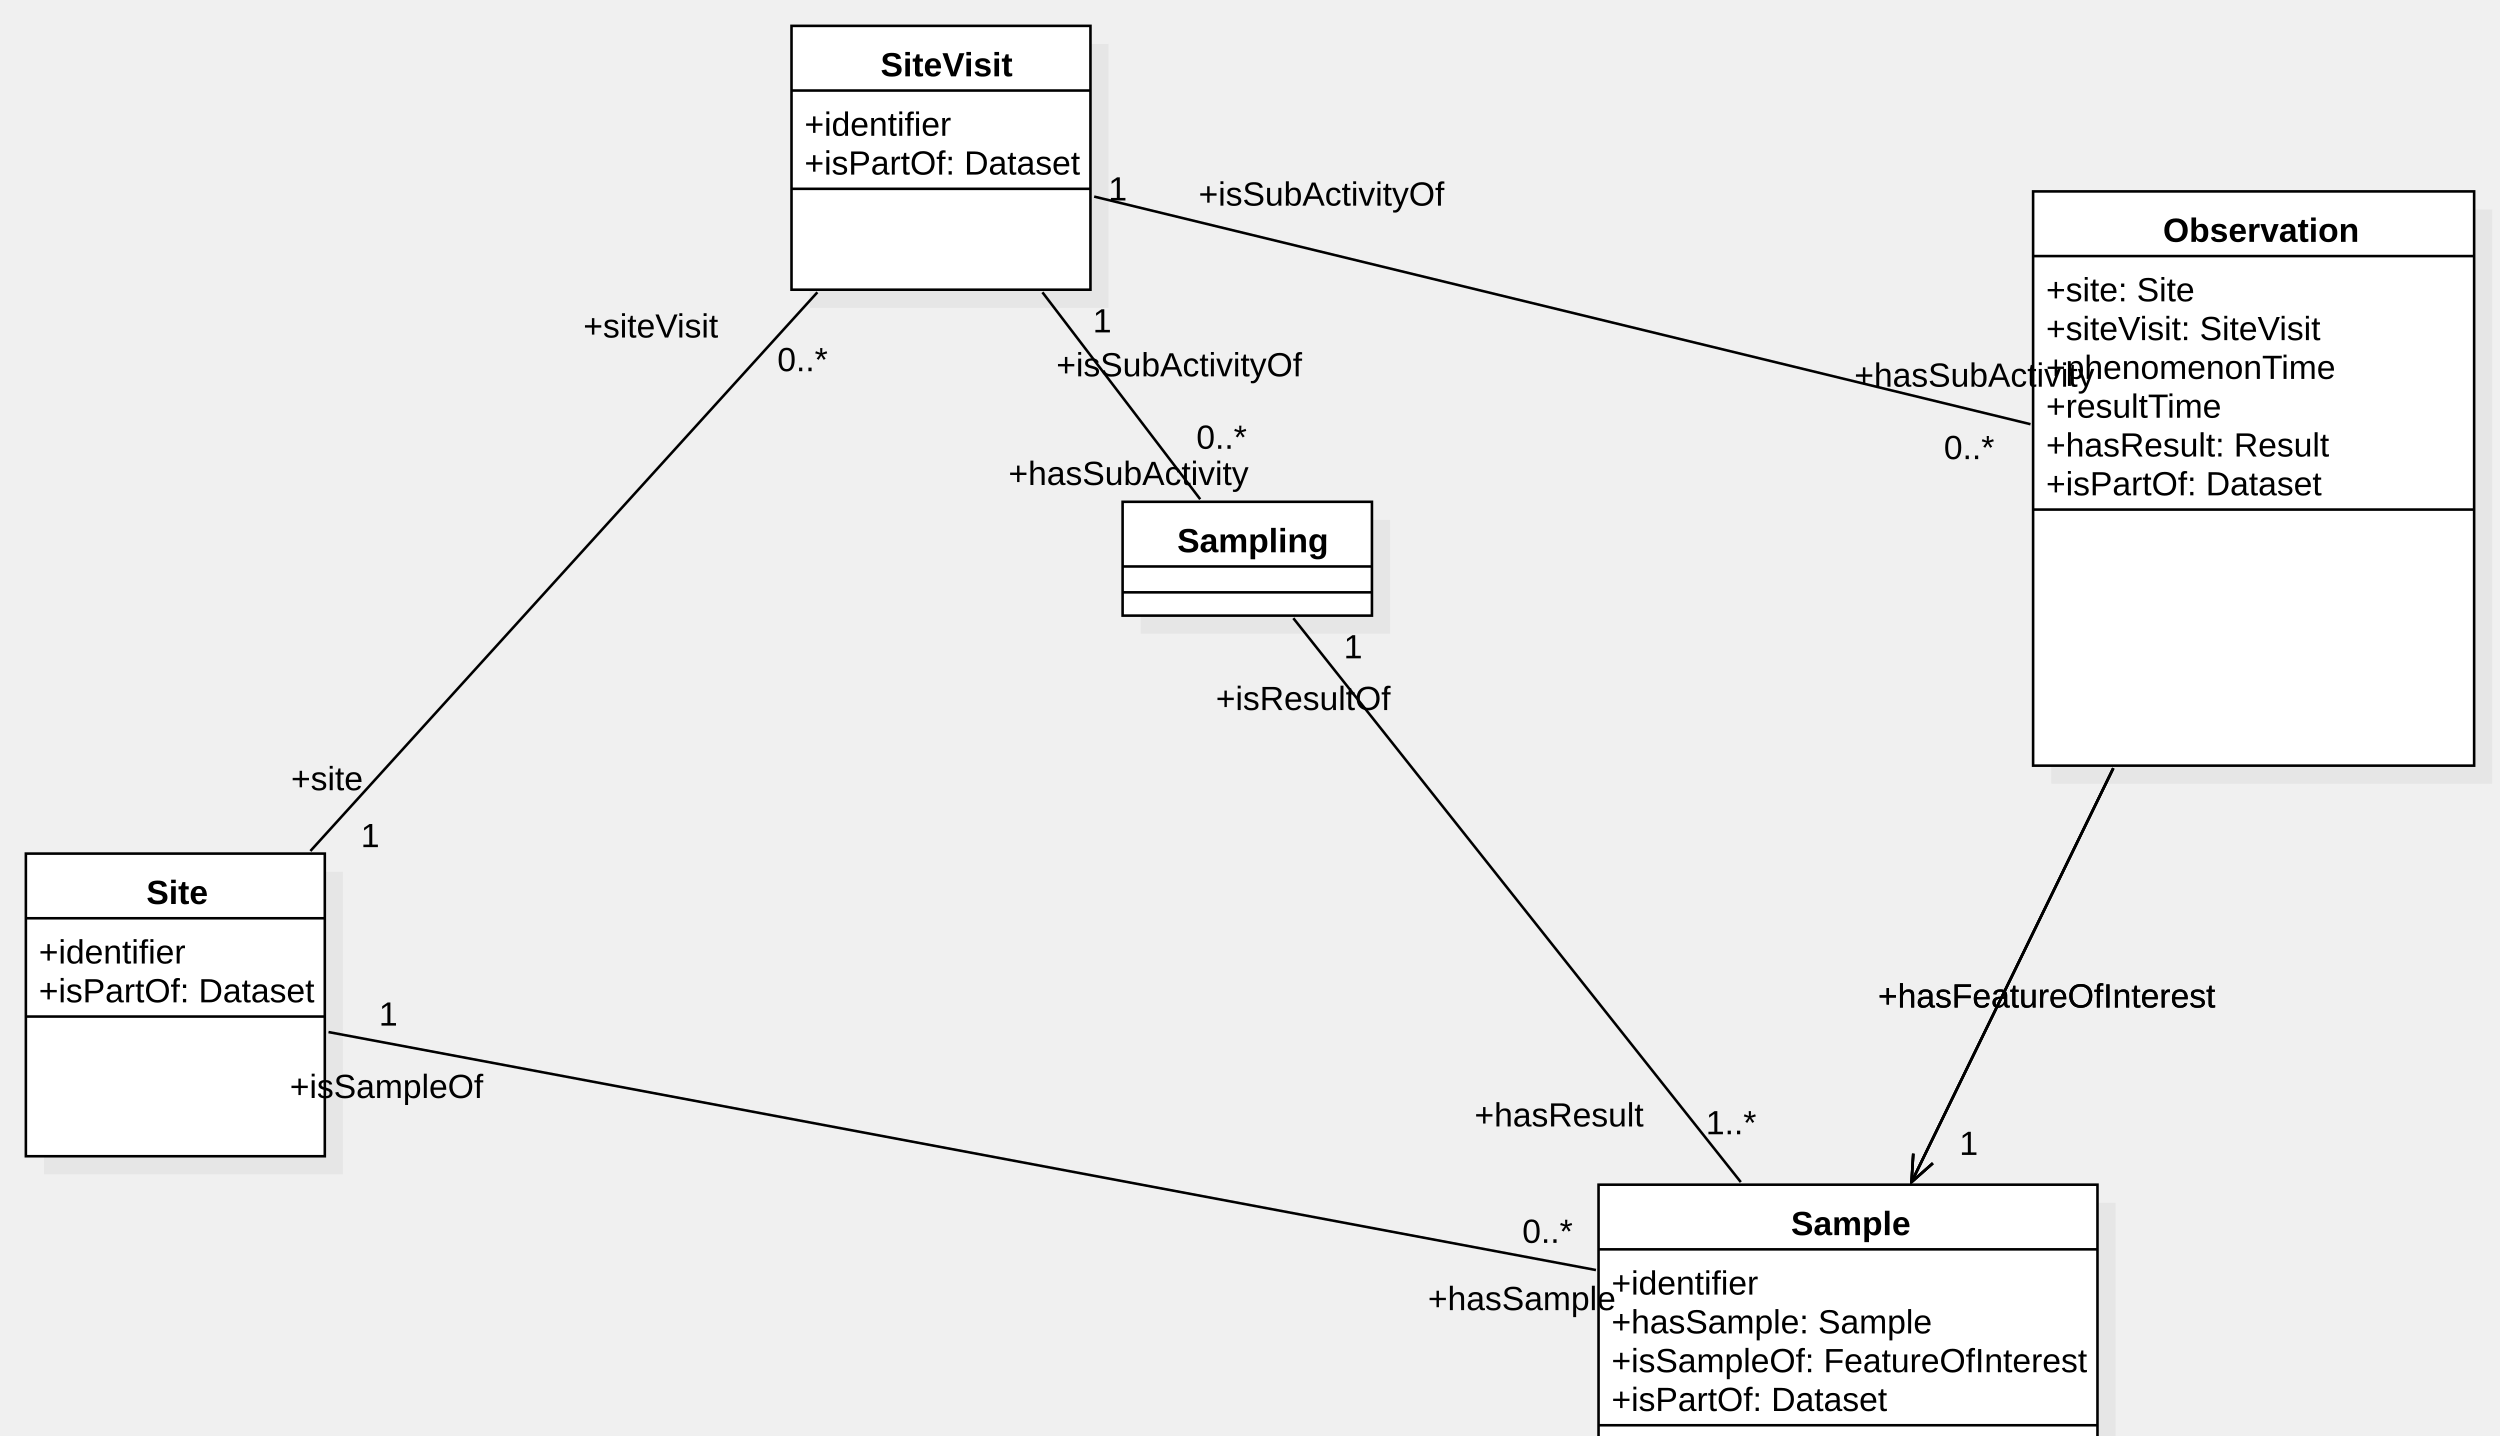
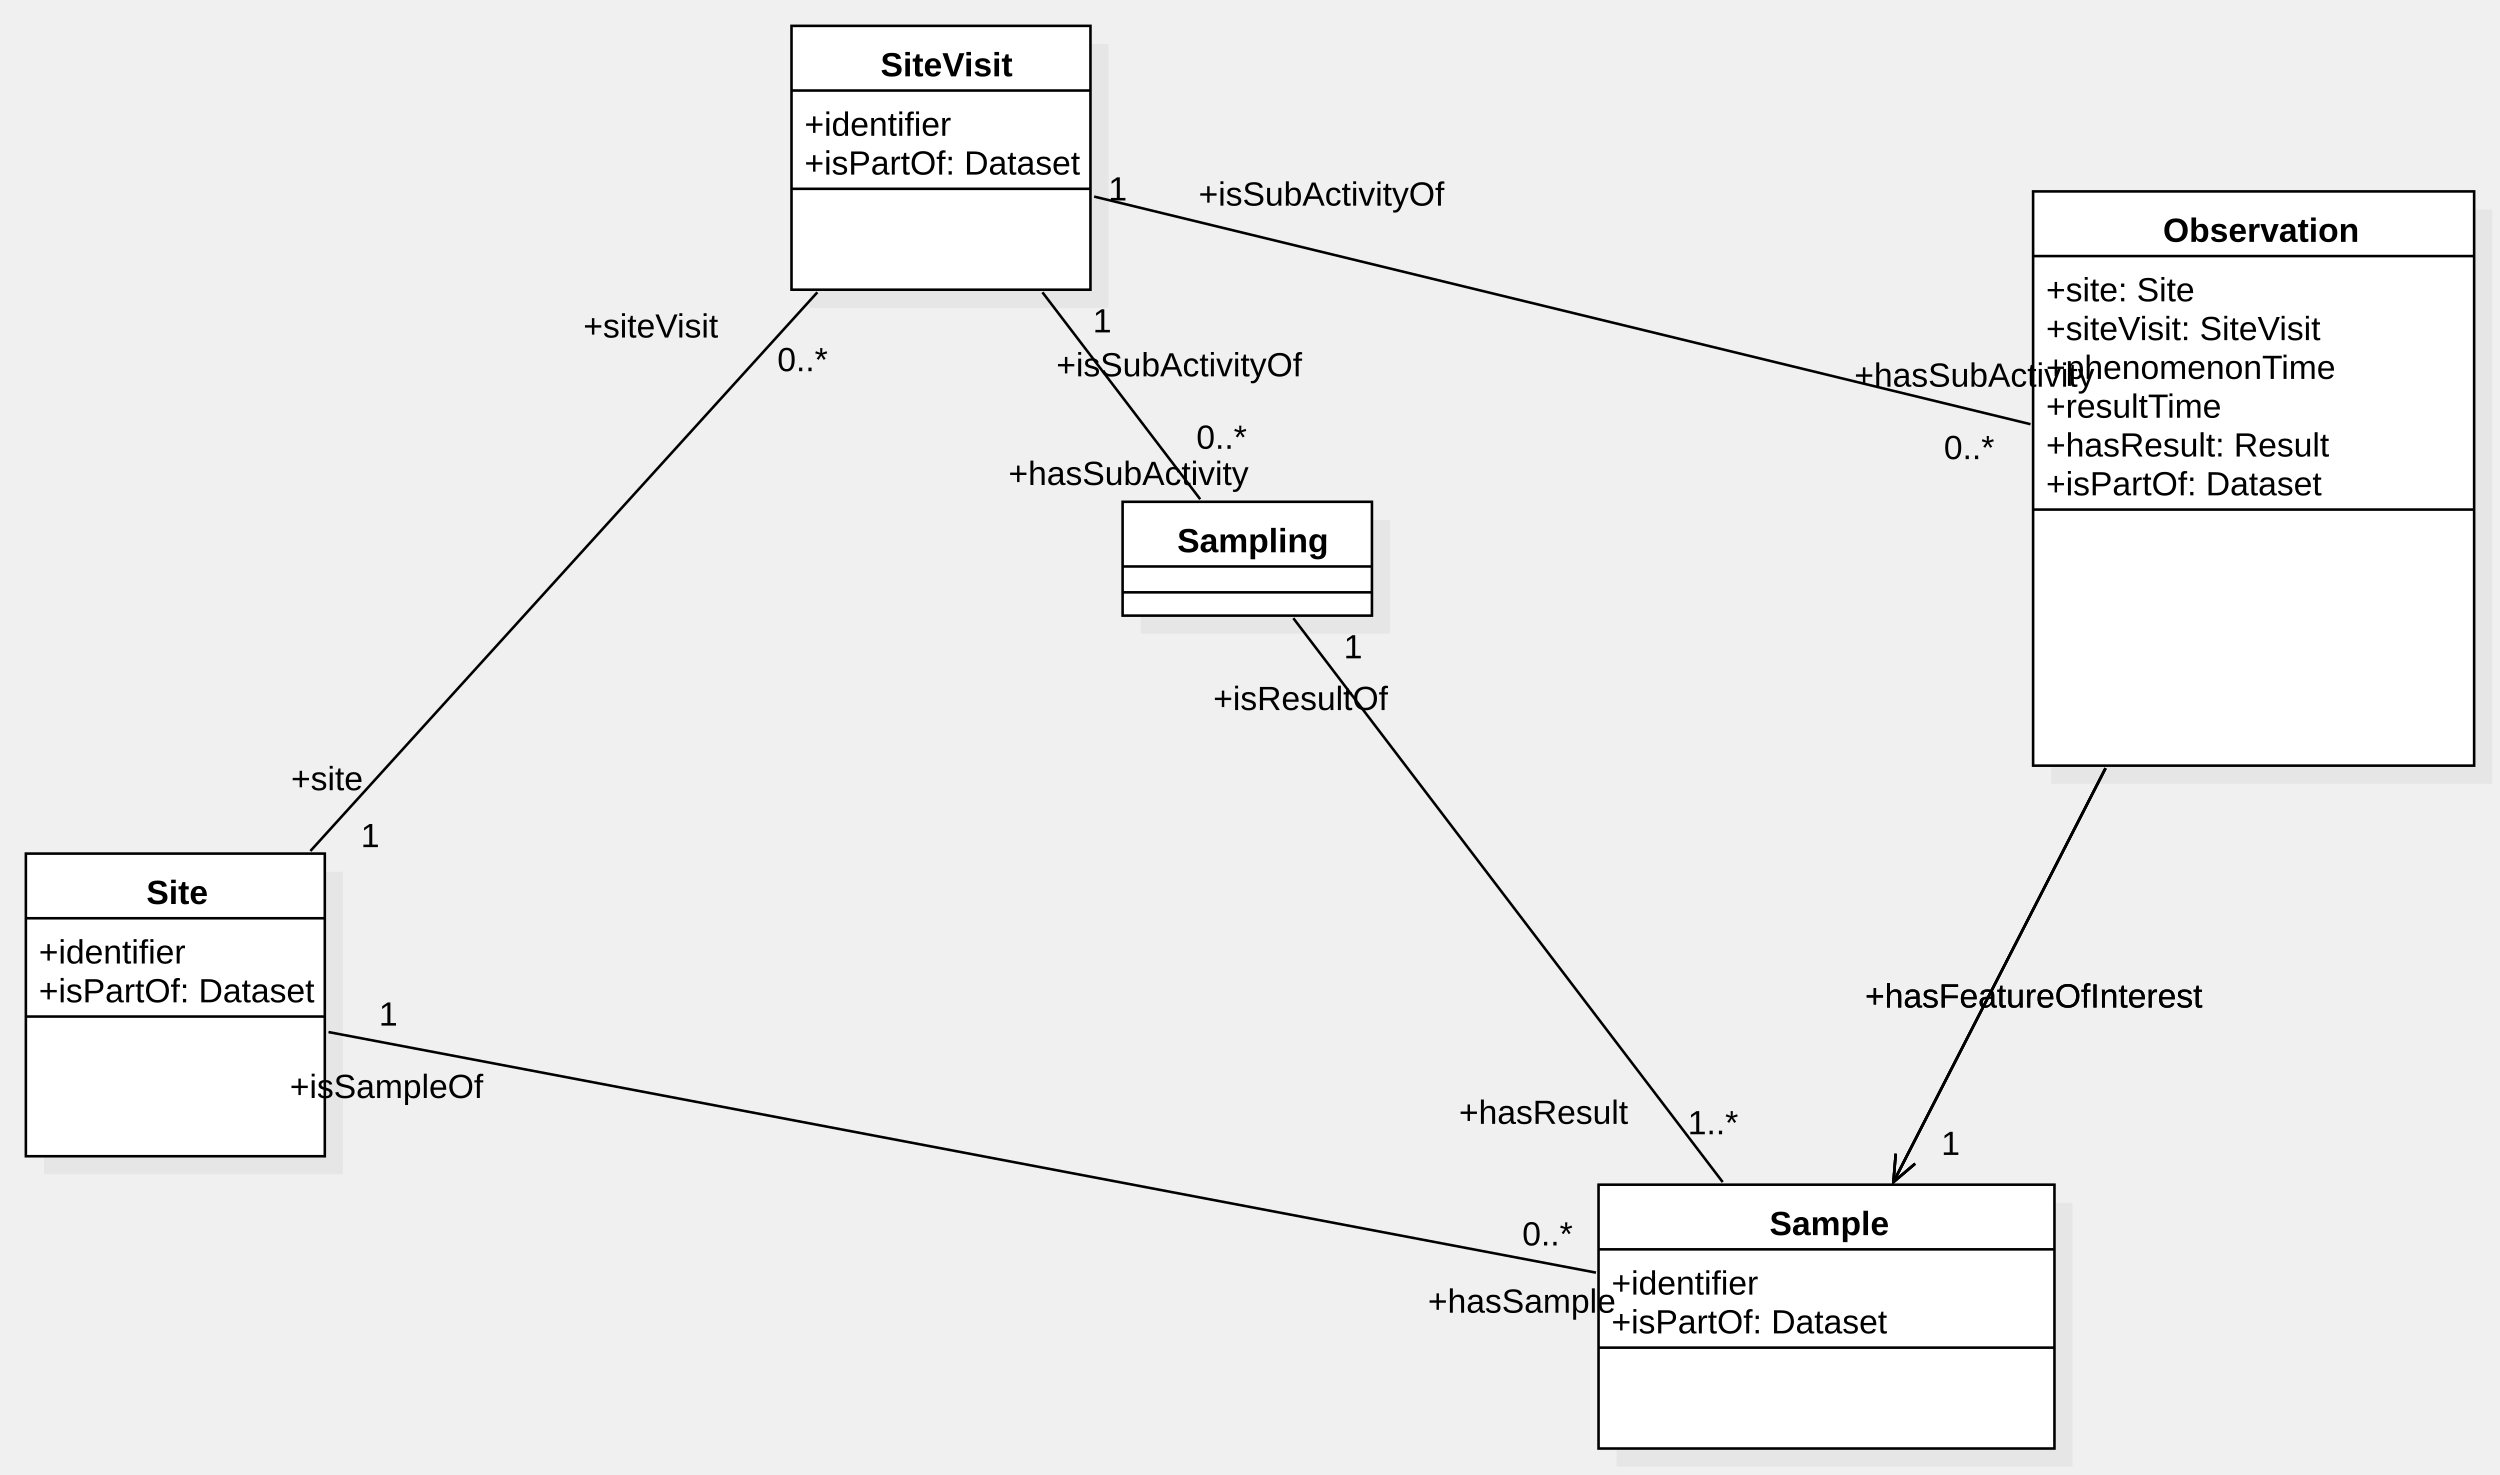
- <svg xmlns="http://www.w3.org/2000/svg" height="555" version="1.1" width="966.503">
+ <svg xmlns="http://www.w3.org/2000/svg" height="570" version="1.1" width="966.503">
  <defs />
  <g>
    <g transform="translate(-254,-110) scale(1,1)">
      <rect fill="#C0C0C0" height="117" opacity="0.2" stroke="none" width="115.571" x="271" y="447" />
    </g>
    <g transform="translate(-254,-110) scale(1,1)">
      <rect fill="#ffffff" height="117" stroke="none" width="115.571" x="264" y="440" />
    </g>
    <g transform="translate(-254,-110) scale(1,1)">
      <path d="M 264 440 L 379.571 440 L 379.571 557 L 264 557 L 264 440 Z Z" fill="none" stroke="#000000" stroke-miterlimit="10" />
    </g>
    <g transform="translate(-254,-110) scale(1,1)">
      <path d="M 264 465 L 379.571 465" fill="none" stroke="#000000" stroke-miterlimit="10" />
    </g>
    <g transform="translate(-254,-110) scale(1,1)">
      <path d="M 264 503 L 379.571 503" fill="none" stroke="#000000" stroke-miterlimit="10" />
    </g>
    <g transform="translate(-254,-110) scale(1,1)">
      <g>
        <path fill="none" stroke="none" />
        <text fill="#000000" font-family="Arial" font-size="13px" font-style="normal" font-weight="bold" stroke="none" text-decoration="none" x="310.585" y="459.5">Site</text>
      </g>
    </g>
    <g transform="translate(-254,-110) scale(1,1)">
      <g>
        <path fill="none" stroke="none" />
        <text fill="#000000" font-family="Arial" font-size="13px" font-style="normal" font-weight="normal" stroke="none" text-decoration="none" x="269" y="482.5">+identifier</text>
      </g>
    </g>
    <g transform="translate(-254,-110) scale(1,1)">
      <g>
        <path fill="none" stroke="none" />
        <text fill="#000000" font-family="Arial" font-size="13px" font-style="normal" font-weight="normal" stroke="none" text-decoration="none" x="269" y="497.5">+isPartOf: Dataset</text>
      </g>
    </g>
    <g transform="translate(-254,-110) scale(1,1)">
      <rect fill="#C0C0C0" height="102" opacity="0.2" stroke="none" width="115.571" x="567" y="127" />
    </g>
    <g transform="translate(-254,-110) scale(1,1)">
      <rect fill="#ffffff" height="102" stroke="none" width="115.571" x="560" y="120" />
    </g>
    <g transform="translate(-254,-110) scale(1,1)">
      <path d="M 560 120 L 675.571 120 L 675.571 222 L 560 222 L 560 120 Z Z" fill="none" stroke="#000000" stroke-miterlimit="10" />
    </g>
    <g transform="translate(-254,-110) scale(1,1)">
      <path d="M 560 145 L 675.571 145" fill="none" stroke="#000000" stroke-miterlimit="10" />
    </g>
    <g transform="translate(-254,-110) scale(1,1)">
      <path d="M 560 183 L 675.571 183" fill="none" stroke="#000000" stroke-miterlimit="10" />
    </g>
    <g transform="translate(-254,-110) scale(1,1)">
      <g>
        <path fill="none" stroke="none" />
        <text fill="#000000" font-family="Arial" font-size="13px" font-style="normal" font-weight="bold" stroke="none" text-decoration="none" x="594.423" y="139.5">SiteVisit</text>
      </g>
    </g>
    <g transform="translate(-254,-110) scale(1,1)">
      <g>
        <path fill="none" stroke="none" />
        <text fill="#000000" font-family="Arial" font-size="13px" font-style="normal" font-weight="normal" stroke="none" text-decoration="none" x="565" y="162.5">+identifier</text>
      </g>
    </g>
    <g transform="translate(-254,-110) scale(1,1)">
      <g>
        <path fill="none" stroke="none" />
        <text fill="#000000" font-family="Arial" font-size="13px" font-style="normal" font-weight="normal" stroke="none" text-decoration="none" x="565" y="177.5">+isPartOf: Dataset</text>
      </g>
    </g>
    <g transform="translate(-254,-110) scale(1,1)">
      <path d="M 374 439 L 570 223" fill="none" stroke="#000000" stroke-miterlimit="10" />
    </g>
    <g transform="translate(-254,-110) scale(1,1)">
      <g>
        <path fill="none" stroke="none" />
        <text fill="#000000" font-family="Arial" font-size="13px" font-style="normal" font-weight="normal" stroke="none" text-decoration="none" x="366.506" y="415.5">+site</text>
      </g>
    </g>
    <g transform="translate(-254,-110) scale(1,1)">
      <g>
        <path fill="none" stroke="none" />
        <text fill="#000000" font-family="Arial" font-size="13px" font-style="normal" font-weight="normal" stroke="none" text-decoration="none" x="393.5" y="437.5">1</text>
      </g>
    </g>
    <g transform="translate(-254,-110) scale(1,1)">
      <g>
        <path fill="none" stroke="none" />
        <text fill="#000000" font-family="Arial" font-size="13px" font-style="normal" font-weight="normal" stroke="none" text-decoration="none" x="479.506" y="240.5">+siteVisit</text>
      </g>
    </g>
    <g transform="translate(-254,-110) scale(1,1)">
      <g>
        <path fill="none" stroke="none" />
        <text fill="#000000" font-family="Arial" font-size="13px" font-style="normal" font-weight="normal" stroke="none" text-decoration="none" x="554.5" y="253.5">0..*</text>
      </g>
    </g>
    <g transform="translate(-254,-110) scale(1,1)">
-       <rect fill="#C0C0C0" height="102" opacity="0.2" stroke="none" width="192.885" x="879" y="575" />
-     </g>
-     <g transform="translate(-254,-110) scale(1,1)">
-       <rect fill="#ffffff" height="102" stroke="none" width="192.885" x="872" y="568" />
-     </g>
-     <g transform="translate(-254,-110) scale(1,1)">
-       <path d="M 872 568 L 1064.885 568 L 1064.885 670 L 872 670 L 872 568 Z Z" fill="none" stroke="#000000" stroke-miterlimit="10" />
-     </g>
-     <g transform="translate(-254,-110) scale(1,1)">
-       <path d="M 872 593 L 1064.885 593" fill="none" stroke="#000000" stroke-miterlimit="10" />
-     </g>
-     <g transform="translate(-254,-110) scale(1,1)">
-       <path d="M 872 661 L 1064.885 661" fill="none" stroke="#000000" stroke-miterlimit="10" />
-     </g>
-     <g transform="translate(-254,-110) scale(1,1)">
-       <g>
-         <path fill="none" stroke="none" />
-         <text fill="#000000" font-family="Arial" font-size="13px" font-style="normal" font-weight="bold" stroke="none" text-decoration="none" x="946.404" y="587.5">Sample</text>
+       <rect fill="#C0C0C0" height="102" opacity="0.2" stroke="none" width="176.254" x="879" y="575" />
+     </g>
+     <g transform="translate(-254,-110) scale(1,1)">
+       <rect fill="#ffffff" height="102" stroke="none" width="176.254" x="872" y="568" />
+     </g>
+     <g transform="translate(-254,-110) scale(1,1)">
+       <path d="M 872 568 L 1048.254 568 L 1048.254 670 L 872 670 L 872 568 Z Z" fill="none" stroke="#000000" stroke-miterlimit="10" />
+     </g>
+     <g transform="translate(-254,-110) scale(1,1)">
+       <path d="M 872 593 L 1048.254 593" fill="none" stroke="#000000" stroke-miterlimit="10" />
+     </g>
+     <g transform="translate(-254,-110) scale(1,1)">
+       <path d="M 872 631 L 1048.254 631" fill="none" stroke="#000000" stroke-miterlimit="10" />
+     </g>
+     <g transform="translate(-254,-110) scale(1,1)">
+       <g>
+         <path fill="none" stroke="none" />
+         <text fill="#000000" font-family="Arial" font-size="13px" font-style="normal" font-weight="bold" stroke="none" text-decoration="none" x="938.088" y="587.5">Sample</text>
      </g>
    </g>
    <g transform="translate(-254,-110) scale(1,1)">
      <g>
        <path fill="none" stroke="none" />
        <text fill="#000000" font-family="Arial" font-size="13px" font-style="normal" font-weight="normal" stroke="none" text-decoration="none" x="877" y="610.5">+identifier</text>
      </g>
    </g>
    <g transform="translate(-254,-110) scale(1,1)">
      <g>
        <path fill="none" stroke="none" />
-         <text fill="#000000" font-family="Arial" font-size="13px" font-style="normal" font-weight="normal" stroke="none" text-decoration="none" x="877" y="625.5">+hasSample: Sample</text>
-       </g>
-     </g>
-     <g transform="translate(-254,-110) scale(1,1)">
-       <g>
-         <path fill="none" stroke="none" />
-         <text fill="#000000" font-family="Arial" font-size="13px" font-style="normal" font-weight="normal" stroke="none" text-decoration="none" x="877" y="640.5">+isSampleOf: FeatureOfInterest</text>
-       </g>
-     </g>
-     <g transform="translate(-254,-110) scale(1,1)">
-       <g>
-         <path fill="none" stroke="none" />
-         <text fill="#000000" font-family="Arial" font-size="13px" font-style="normal" font-weight="normal" stroke="none" text-decoration="none" x="877" y="655.5">+isPartOf: Dataset</text>
+         <text fill="#000000" font-family="Arial" font-size="13px" font-style="normal" font-weight="normal" stroke="none" text-decoration="none" x="877" y="625.5">+isPartOf: Dataset</text>
      </g>
    </g>
    <g transform="translate(-254,-110) scale(1,1)">
      <rect fill="#C0C0C0" height="222" opacity="0.2" stroke="none" width="170.503" x="1047" y="191" />
    </g>
    <g transform="translate(-254,-110) scale(1,1)">
      <rect fill="#ffffff" height="222" stroke="none" width="170.503" x="1040" y="184" />
    </g>
    <g transform="translate(-254,-110) scale(1,1)">
      <path d="M 1040 184 L 1210.503 184 L 1210.503 406 L 1040 406 L 1040 184 Z Z" fill="none" stroke="#000000" stroke-miterlimit="10" />
    </g>
    <g transform="translate(-254,-110) scale(1,1)">
      <path d="M 1040 209 L 1210.503 209" fill="none" stroke="#000000" stroke-miterlimit="10" />
    </g>
    <g transform="translate(-254,-110) scale(1,1)">
      <path d="M 1040 307 L 1210.503 307" fill="none" stroke="#000000" stroke-miterlimit="10" />
    </g>
    <g transform="translate(-254,-110) scale(1,1)">
      <g>
        <path fill="none" stroke="none" />
        <text fill="#000000" font-family="Arial" font-size="13px" font-style="normal" font-weight="bold" stroke="none" text-decoration="none" x="1090.206" y="203.5">Observation</text>
      </g>
    </g>
    <g transform="translate(-254,-110) scale(1,1)">
      <g>
        <path fill="none" stroke="none" />
        <text fill="#000000" font-family="Arial" font-size="13px" font-style="normal" font-weight="normal" stroke="none" text-decoration="none" x="1045" y="226.5">+site: Site</text>
      </g>
    </g>
    <g transform="translate(-254,-110) scale(1,1)">
      <g>
        <path fill="none" stroke="none" />
        <text fill="#000000" font-family="Arial" font-size="13px" font-style="normal" font-weight="normal" stroke="none" text-decoration="none" x="1045" y="241.5">+siteVisit: SiteVisit</text>
      </g>
    </g>
    <g transform="translate(-254,-110) scale(1,1)">
      <g>
        <path fill="none" stroke="none" />
        <text fill="#000000" font-family="Arial" font-size="13px" font-style="normal" font-weight="normal" stroke="none" text-decoration="none" x="1045" y="256.5">+phenomenonTime</text>
      </g>
    </g>
    <g transform="translate(-254,-110) scale(1,1)">
      <g>
        <path fill="none" stroke="none" />
        <text fill="#000000" font-family="Arial" font-size="13px" font-style="normal" font-weight="normal" stroke="none" text-decoration="none" x="1045" y="271.5">+resultTime</text>
      </g>
    </g>
    <g transform="translate(-254,-110) scale(1,1)">
      <g>
        <path fill="none" stroke="none" />
        <text fill="#000000" font-family="Arial" font-size="13px" font-style="normal" font-weight="normal" stroke="none" text-decoration="none" x="1045" y="286.5">+hasResult: Result</text>
      </g>
    </g>
    <g transform="translate(-254,-110) scale(1,1)">
      <g>
        <path fill="none" stroke="none" />
        <text fill="#000000" font-family="Arial" font-size="13px" font-style="normal" font-weight="normal" stroke="none" text-decoration="none" x="1045" y="301.5">+isPartOf: Dataset</text>
      </g>
    </g>
    <g transform="translate(-254,-110) scale(1,1)">
      <path d="M 677 186 L 1039 274" fill="none" stroke="#000000" stroke-miterlimit="10" />
    </g>
    <g transform="translate(-254,-110) scale(1,1)">
      <g>
        <path fill="none" stroke="none" />
        <text fill="#000000" font-family="Arial" font-size="13px" font-style="normal" font-weight="normal" stroke="none" text-decoration="none" x="717.371" y="189.5">+isSubActivityOf</text>
      </g>
    </g>
    <g transform="translate(-254,-110) scale(1,1)">
      <g>
        <path fill="none" stroke="none" />
        <text fill="#000000" font-family="Arial" font-size="13px" font-style="normal" font-weight="normal" stroke="none" text-decoration="none" x="682.5" y="187.5">1</text>
      </g>
    </g>
    <g transform="translate(-254,-110) scale(1,1)">
      <g>
        <path fill="none" stroke="none" />
        <text fill="#000000" font-family="Arial" font-size="13px" font-style="normal" font-weight="normal" stroke="none" text-decoration="none" x="970.871" y="259.5">+hasSubActivity</text>
      </g>
    </g>
    <g transform="translate(-254,-110) scale(1,1)">
      <g>
        <path fill="none" stroke="none" />
        <text fill="#000000" font-family="Arial" font-size="13px" font-style="normal" font-weight="normal" stroke="none" text-decoration="none" x="1005.5" y="287.5">0..*</text>
      </g>
    </g>
    <g transform="translate(-254,-110) scale(1,1)">
-       <path d="M 1071 407 L 993 567" fill="none" stroke="#000000" stroke-miterlimit="10" />
-     </g>
-     <g transform="translate(-254,-110) scale(1,1)">
-       <path d="M 993.669 556.02 L 993 567 L 1001.237 559.71" fill="none" stroke="#000000" stroke-miterlimit="10" />
-     </g>
-     <g transform="translate(-254,-110) scale(1,1)">
-       <g>
-         <path fill="none" stroke="none" />
-         <text fill="#000000" font-family="Arial" font-size="13px" font-style="normal" font-weight="normal" stroke="none" text-decoration="none" x="980.036" y="499.5">+hasFeatureOfInterest</text>
-       </g>
-     </g>
-     <g transform="translate(-254,-110) scale(1,1)">
-       <path d="M 1071 407 L 993 567" fill="none" stroke="#000000" stroke-miterlimit="10" />
-     </g>
-     <g transform="translate(-254,-110) scale(1,1)">
-       <path d="M 993.669 556.02 L 993 567 L 1001.237 559.71" fill="none" stroke="#000000" stroke-miterlimit="10" />
-     </g>
-     <g transform="translate(-254,-110) scale(1,1)">
-       <path d="M 1071 407 L 993 567" fill="none" stroke="#000000" stroke-miterlimit="10" />
-     </g>
-     <g transform="translate(-254,-110) scale(1,1)">
-       <path d="M 993.669 556.02 L 993 567 L 1001.237 559.71" fill="none" stroke="#000000" stroke-miterlimit="10" />
-     </g>
-     <g transform="translate(-254,-110) scale(1,1)">
-       <g>
-         <path fill="none" stroke="none" />
-         <text fill="#000000" font-family="Arial" font-size="13px" font-style="normal" font-weight="normal" stroke="none" text-decoration="none" x="980.036" y="499.5">+hasFeatureOfInterest</text>
-       </g>
-     </g>
-     <g transform="translate(-254,-110) scale(1,1)">
-       <g>
-         <path fill="none" stroke="none" />
-         <text fill="#000000" font-family="Arial" font-size="13px" font-style="normal" font-weight="normal" stroke="none" text-decoration="none" x="1011.5" y="556.5">1</text>
+       <path d="M 1068 407 L 986 567" fill="none" stroke="#000000" stroke-miterlimit="10" />
+     </g>
+     <g transform="translate(-254,-110) scale(1,1)">
+       <path d="M 986.889 556.036 L 986 567 L 994.381 559.876" fill="none" stroke="#000000" stroke-miterlimit="10" />
+     </g>
+     <g transform="translate(-254,-110) scale(1,1)">
+       <g>
+         <path fill="none" stroke="none" />
+         <text fill="#000000" font-family="Arial" font-size="13px" font-style="normal" font-weight="normal" stroke="none" text-decoration="none" x="975.036" y="499.5">+hasFeatureOfInterest</text>
+       </g>
+     </g>
+     <g transform="translate(-254,-110) scale(1,1)">
+       <path d="M 1068 407 L 986 567" fill="none" stroke="#000000" stroke-miterlimit="10" />
+     </g>
+     <g transform="translate(-254,-110) scale(1,1)">
+       <path d="M 986.889 556.036 L 986 567 L 994.381 559.876" fill="none" stroke="#000000" stroke-miterlimit="10" />
+     </g>
+     <g transform="translate(-254,-110) scale(1,1)">
+       <path d="M 1068 407 L 986 567" fill="none" stroke="#000000" stroke-miterlimit="10" />
+     </g>
+     <g transform="translate(-254,-110) scale(1,1)">
+       <path d="M 986.889 556.036 L 986 567 L 994.381 559.876" fill="none" stroke="#000000" stroke-miterlimit="10" />
+     </g>
+     <g transform="translate(-254,-110) scale(1,1)">
+       <g>
+         <path fill="none" stroke="none" />
+         <text fill="#000000" font-family="Arial" font-size="13px" font-style="normal" font-weight="normal" stroke="none" text-decoration="none" x="975.036" y="499.5">+hasFeatureOfInterest</text>
+       </g>
+     </g>
+     <g transform="translate(-254,-110) scale(1,1)">
+       <g>
+         <path fill="none" stroke="none" />
+         <text fill="#000000" font-family="Arial" font-size="13px" font-style="normal" font-weight="normal" stroke="none" text-decoration="none" x="1004.5" y="556.5">1</text>
      </g>
    </g>
    <g transform="translate(-254,-110) scale(1,1)">
      <rect fill="#C0C0C0" height="44" opacity="0.2" stroke="none" width="96.395" x="695" y="311" />
    </g>
    <g transform="translate(-254,-110) scale(1,1)">
      <rect fill="#ffffff" height="44" stroke="none" width="96.395" x="688" y="304" />
    </g>
    <g transform="translate(-254,-110) scale(1,1)">
      <path d="M 688 304 L 784.395 304 L 784.395 348 L 688 348 L 688 304 Z Z" fill="none" stroke="#000000" stroke-miterlimit="10" />
    </g>
    <g transform="translate(-254,-110) scale(1,1)">
      <path d="M 688 329 L 784.395 329" fill="none" stroke="#000000" stroke-miterlimit="10" />
    </g>
    <g transform="translate(-254,-110) scale(1,1)">
      <path d="M 688 339 L 784.395 339" fill="none" stroke="#000000" stroke-miterlimit="10" />
    </g>
    <g transform="translate(-254,-110) scale(1,1)">
      <g>
        <path fill="none" stroke="none" />
        <text fill="#000000" font-family="Arial" font-size="13px" font-style="normal" font-weight="bold" stroke="none" text-decoration="none" x="709.099" y="323.5">Sampling</text>
      </g>
    </g>
    <g transform="translate(-254,-110) scale(1,1)">
-       <path d="M 927 567 L 754 349" fill="none" stroke="#000000" stroke-miterlimit="10" />
-     </g>
-     <g transform="translate(-254,-110) scale(1,1)">
-       <g>
-         <path fill="none" stroke="none" />
-         <text fill="#000000" font-family="Arial" font-size="13px" font-style="normal" font-weight="normal" stroke="none" text-decoration="none" x="824.036" y="545.5">+hasResult</text>
-       </g>
-     </g>
-     <g transform="translate(-254,-110) scale(1,1)">
-       <g>
-         <path fill="none" stroke="none" />
-         <text fill="#000000" font-family="Arial" font-size="13px" font-style="normal" font-weight="normal" stroke="none" text-decoration="none" x="913.5" y="548.5">1..*</text>
-       </g>
-     </g>
-     <g transform="translate(-254,-110) scale(1,1)">
-       <g>
-         <path fill="none" stroke="none" />
-         <text fill="#000000" font-family="Arial" font-size="13px" font-style="normal" font-weight="normal" stroke="none" text-decoration="none" x="724.036" y="384.5">+isResultOf</text>
+       <path d="M 920 567 L 754 349" fill="none" stroke="#000000" stroke-miterlimit="10" />
+     </g>
+     <g transform="translate(-254,-110) scale(1,1)">
+       <g>
+         <path fill="none" stroke="none" />
+         <text fill="#000000" font-family="Arial" font-size="13px" font-style="normal" font-weight="normal" stroke="none" text-decoration="none" x="818.036" y="544.5">+hasResult</text>
+       </g>
+     </g>
+     <g transform="translate(-254,-110) scale(1,1)">
+       <g>
+         <path fill="none" stroke="none" />
+         <text fill="#000000" font-family="Arial" font-size="13px" font-style="normal" font-weight="normal" stroke="none" text-decoration="none" x="906.5" y="548.5">1..*</text>
+       </g>
+     </g>
+     <g transform="translate(-254,-110) scale(1,1)">
+       <g>
+         <path fill="none" stroke="none" />
+         <text fill="#000000" font-family="Arial" font-size="13px" font-style="normal" font-weight="normal" stroke="none" text-decoration="none" x="723.036" y="384.5">+isResultOf</text>
      </g>
    </g>
    <g transform="translate(-254,-110) scale(1,1)">
      <g>
        <path fill="none" stroke="none" />
        <text fill="#000000" font-family="Arial" font-size="13px" font-style="normal" font-weight="normal" stroke="none" text-decoration="none" x="773.5" y="364.5">1</text>
      </g>
    </g>
    <g transform="translate(-254,-110) scale(1,1)">
      <path d="M 718 303 L 657 223" fill="none" stroke="#000000" stroke-miterlimit="10" />
    </g>
    <g transform="translate(-254,-110) scale(1,1)">
      <g>
        <path fill="none" stroke="none" />
        <text fill="#000000" font-family="Arial" font-size="13px" font-style="normal" font-weight="normal" stroke="none" text-decoration="none" x="643.871" y="297.5">+hasSubActivity</text>
      </g>
    </g>
    <g transform="translate(-254,-110) scale(1,1)">
      <g>
        <path fill="none" stroke="none" />
        <text fill="#000000" font-family="Arial" font-size="13px" font-style="normal" font-weight="normal" stroke="none" text-decoration="none" x="716.5" y="283.5">0..*</text>
      </g>
    </g>
    <g transform="translate(-254,-110) scale(1,1)">
      <g>
        <path fill="none" stroke="none" />
        <text fill="#000000" font-family="Arial" font-size="13px" font-style="normal" font-weight="normal" stroke="none" text-decoration="none" x="662.371" y="255.5">+isSubActivityOf</text>
      </g>
    </g>
    <g transform="translate(-254,-110) scale(1,1)">
      <g>
        <path fill="none" stroke="none" />
        <text fill="#000000" font-family="Arial" font-size="13px" font-style="normal" font-weight="normal" stroke="none" text-decoration="none" x="676.5" y="238.5">1</text>
      </g>
    </g>
    <g transform="translate(-254,-110) scale(1,1)">
-       <path d="M 871 601 L 381 509" fill="none" stroke="#000000" stroke-miterlimit="10" />
-     </g>
-     <g transform="translate(-254,-110) scale(1,1)">
-       <g>
-         <path fill="none" stroke="none" />
-         <text fill="#000000" font-family="Arial" font-size="13px" font-style="normal" font-weight="normal" stroke="none" text-decoration="none" x="806.036" y="616.5">+hasSample</text>
-       </g>
-     </g>
-     <g transform="translate(-254,-110) scale(1,1)">
-       <g>
-         <path fill="none" stroke="none" />
-         <text fill="#000000" font-family="Arial" font-size="13px" font-style="normal" font-weight="normal" stroke="none" text-decoration="none" x="842.5" y="590.5">0..*</text>
+       <path d="M 871 602 L 381 509" fill="none" stroke="#000000" stroke-miterlimit="10" />
+     </g>
+     <g transform="translate(-254,-110) scale(1,1)">
+       <g>
+         <path fill="none" stroke="none" />
+         <text fill="#000000" font-family="Arial" font-size="13px" font-style="normal" font-weight="normal" stroke="none" text-decoration="none" x="806.036" y="617.5">+hasSample</text>
+       </g>
+     </g>
+     <g transform="translate(-254,-110) scale(1,1)">
+       <g>
+         <path fill="none" stroke="none" />
+         <text fill="#000000" font-family="Arial" font-size="13px" font-style="normal" font-weight="normal" stroke="none" text-decoration="none" x="842.5" y="591.5">0..*</text>
      </g>
    </g>
    <g transform="translate(-254,-110) scale(1,1)">
      <g>
        <path fill="none" stroke="none" />
        <text fill="#000000" font-family="Arial" font-size="13px" font-style="normal" font-weight="normal" stroke="none" text-decoration="none" x="366.036" y="534.5">+isSampleOf</text>
      </g>
    </g>
    <g transform="translate(-254,-110) scale(1,1)">
      <g>
        <path fill="none" stroke="none" />
        <text fill="#000000" font-family="Arial" font-size="13px" font-style="normal" font-weight="normal" stroke="none" text-decoration="none" x="400.5" y="506.5">1</text>
      </g>
    </g>
  </g>
</svg>
